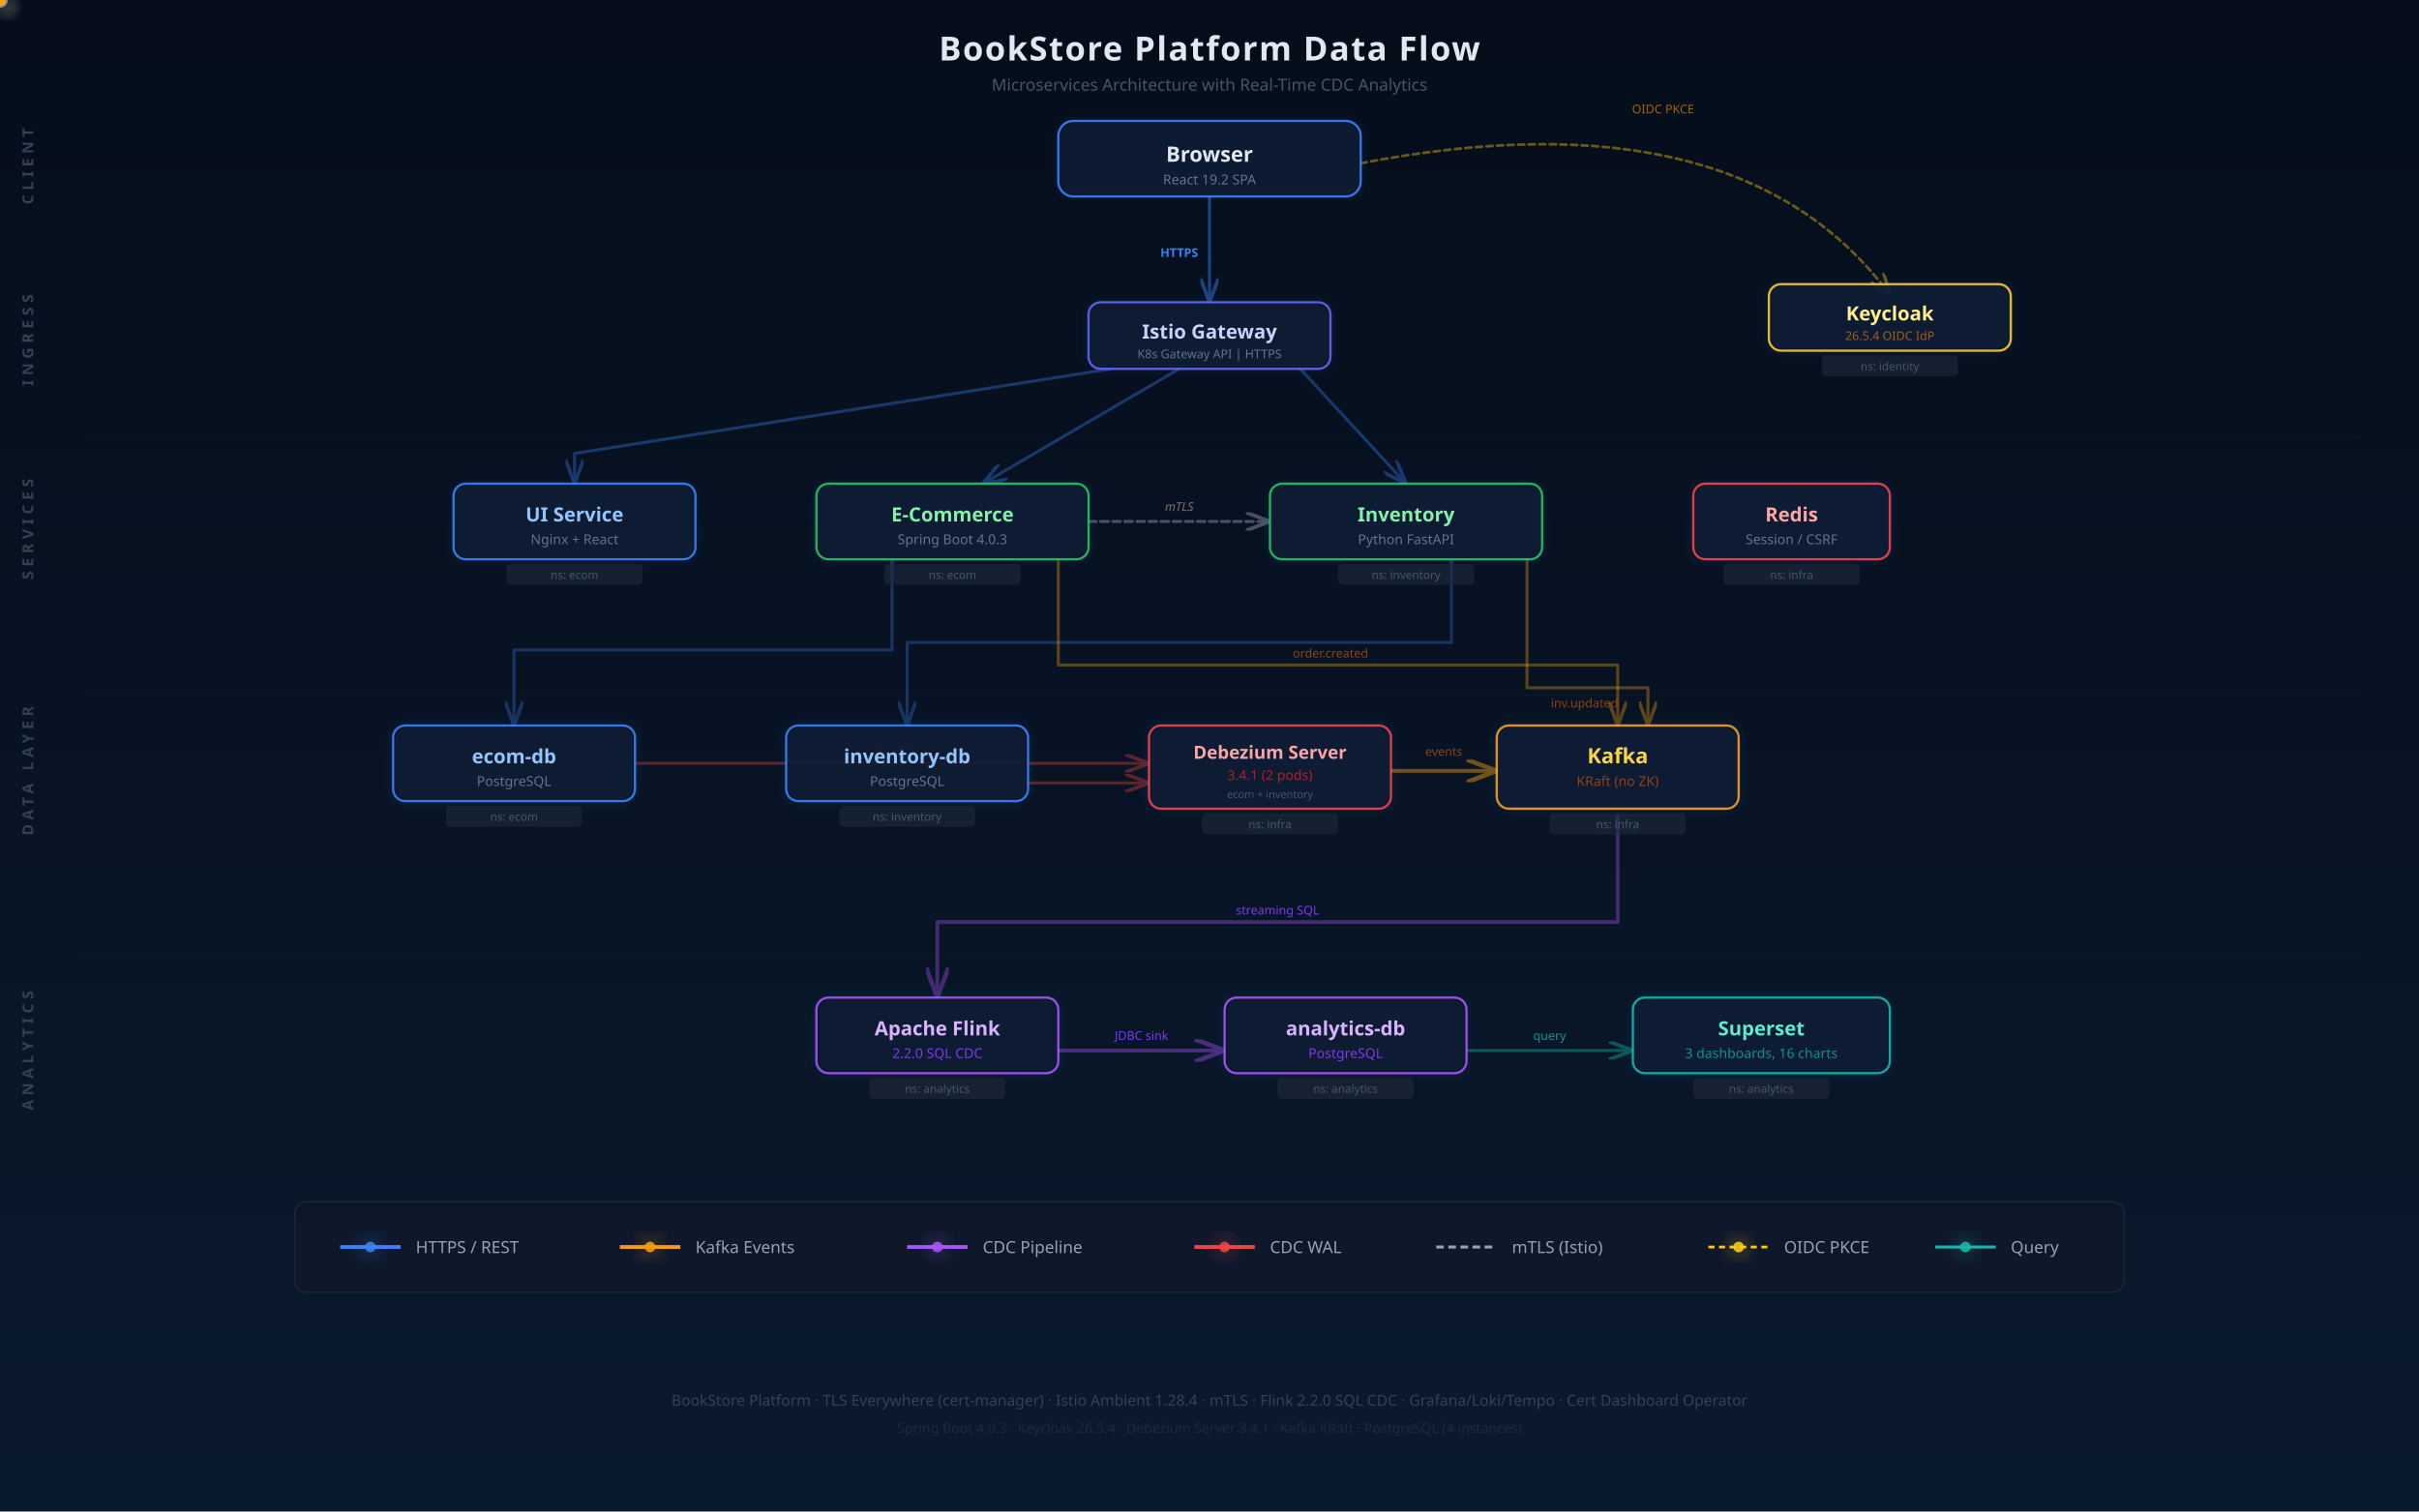
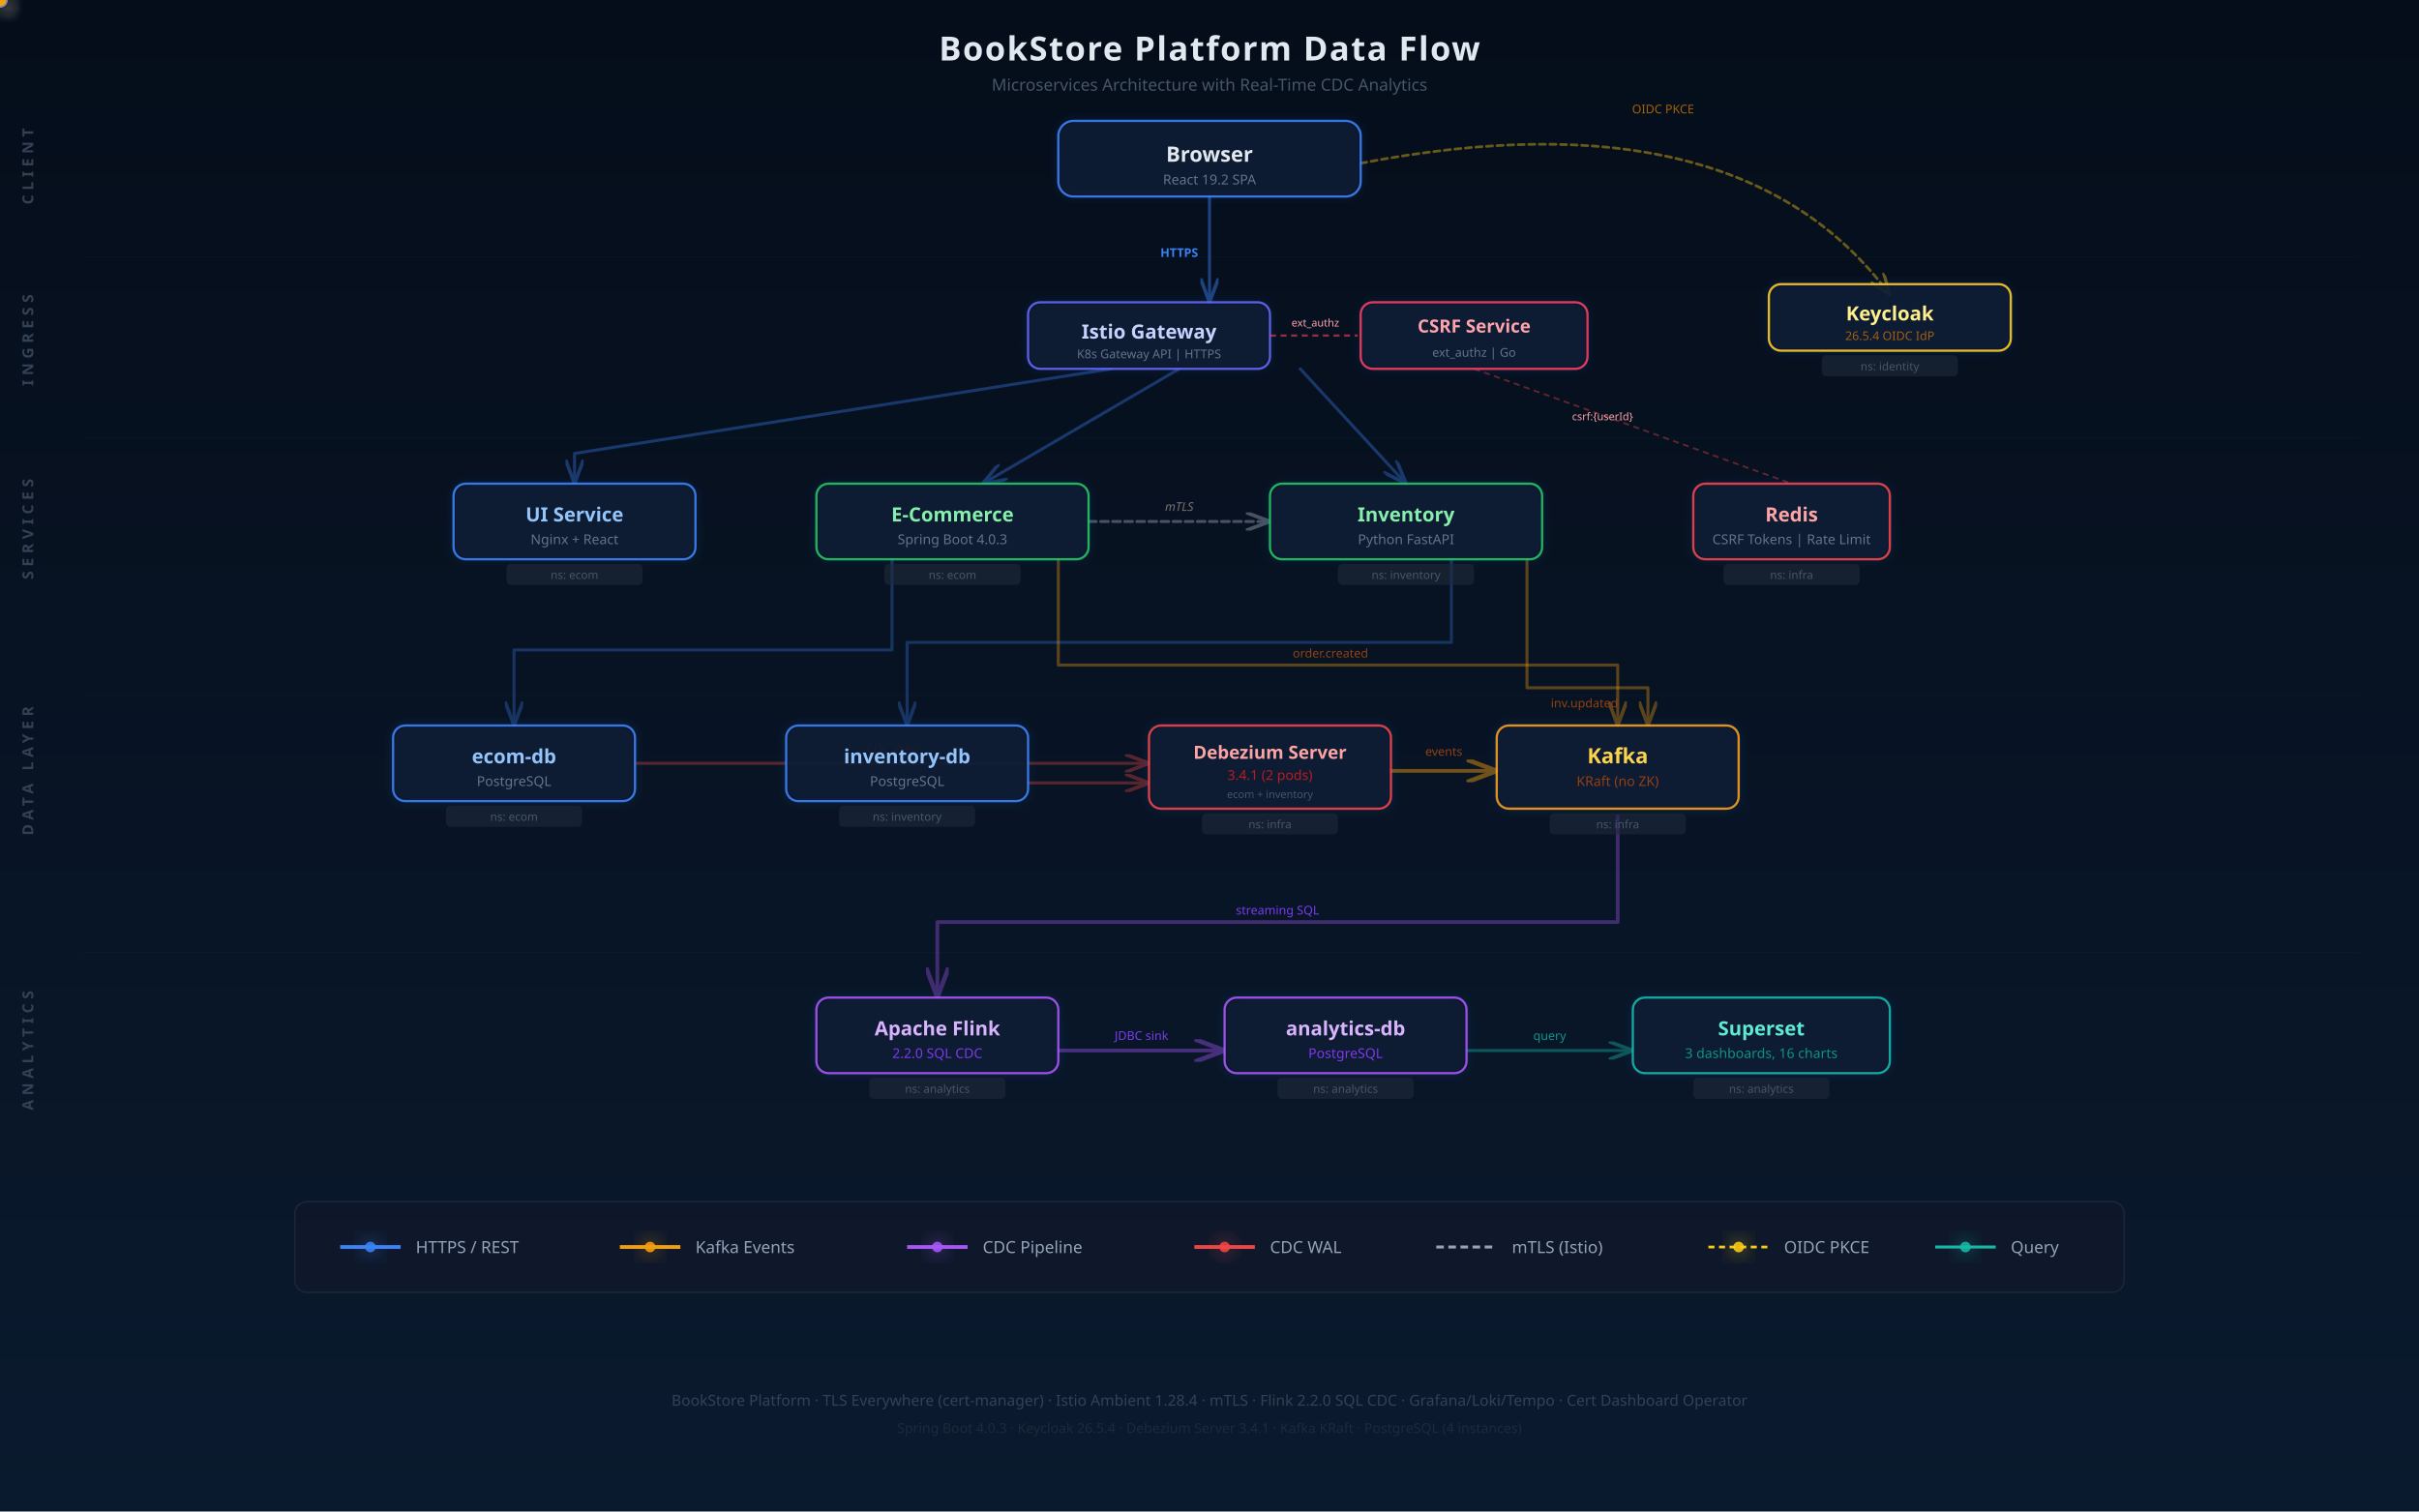
<svg xmlns="http://www.w3.org/2000/svg" viewBox="0 0 1600 1000" width="1600" height="1000">
  <defs>
    <linearGradient id="bg-grad" x1="0" y1="0" x2="0" y2="1">
      <stop offset="0%" stop-color="#050d1a" />
      <stop offset="100%" stop-color="#0a1a2e" />
    </linearGradient>
    <filter id="glow" x="-50%" y="-50%" width="200%" height="200%">
      <feGaussianBlur stdDeviation="4" result="blur" />
      <feComposite in="SourceGraphic" in2="blur" operator="over" />
    </filter>
    <filter id="dot-glow" x="-100%" y="-100%" width="300%" height="300%">
      <feGaussianBlur stdDeviation="6" result="blur" />
      <feComposite in="SourceGraphic" in2="blur" operator="over" />
    </filter>
    <filter id="node-glow" x="-20%" y="-20%" width="140%" height="140%">
      <feGaussianBlur stdDeviation="3" result="blur" />
      <feFlood flood-color="#3b82f6" flood-opacity="0.15" result="color" />
      <feComposite in="color" in2="blur" operator="in" result="shadow" />
      <feComposite in="SourceGraphic" in2="shadow" operator="over" />
    </filter>
    <marker id="arrow-blue" markerWidth="8" markerHeight="6" refX="8" refY="3" orient="auto">
      <path d="M0,0 L8,3 L0,6" fill="none" stroke="#3b82f6" stroke-width="1.2" />
    </marker>
    <marker id="arrow-orange" markerWidth="8" markerHeight="6" refX="8" refY="3" orient="auto">
      <path d="M0,0 L8,3 L0,6" fill="none" stroke="#f59e0b" stroke-width="1.2" />
    </marker>
    <marker id="arrow-purple" markerWidth="8" markerHeight="6" refX="8" refY="3" orient="auto">
      <path d="M0,0 L8,3 L0,6" fill="none" stroke="#a855f7" stroke-width="1.2" />
    </marker>
    <marker id="arrow-teal" markerWidth="8" markerHeight="6" refX="8" refY="3" orient="auto">
      <path d="M0,0 L8,3 L0,6" fill="none" stroke="#14b8a6" stroke-width="1.2" />
    </marker>
    <marker id="arrow-white" markerWidth="8" markerHeight="6" refX="8" refY="3" orient="auto">
      <path d="M0,0 L8,3 L0,6" fill="none" stroke="#94a3b8" stroke-width="1.2" />
    </marker>
    <marker id="arrow-yellow" markerWidth="8" markerHeight="6" refX="8" refY="3" orient="auto">
      <path d="M0,0 L8,3 L0,6" fill="none" stroke="#facc15" stroke-width="1.2" />
    </marker>
    <marker id="arrow-red" markerWidth="8" markerHeight="6" refX="8" refY="3" orient="auto">
      <path d="M0,0 L8,3 L0,6" fill="none" stroke="#ef4444" stroke-width="1.2" />
    </marker>
    <marker id="arrow-green" markerWidth="8" markerHeight="6" refX="8" refY="3" orient="auto">
      <path d="M0,0 L8,3 L0,6" fill="none" stroke="#22c55e" stroke-width="1.2" />
    </marker>
    <path id="path-browser-gateway" d="M800,130 L800,200" fill="none" />
    <path id="path-gateway-ui" d="M735,244 L380,300 L380,320" fill="none" />
    <path id="path-gateway-ecom" d="M780,244 L650,320" fill="none" />
    <path id="path-gateway-inven" d="M860,244 L930,320" fill="none" />
    <path id="path-ecom-to-db" d="M590,370 L590,430 L340,430 L340,480" fill="none" />
    <path id="path-inven-to-db" d="M960,370 L960,425 L600,425 L600,480" fill="none" />
    <path id="path-ecom-to-kafka" d="M700,370 L700,440 L1070,440 L1070,480" fill="none" />
    <path id="path-inven-to-kafka" d="M1010,370 L1010,455 L1090,455 L1090,480" fill="none" />
    <path id="path-cdc-ecom" d="M420,505 L760,505" fill="none" />
    <path id="path-cdc-inven" d="M680,518 L760,518" fill="none" />
    <path id="path-debezium-kafka" d="M920,510 L990,510" fill="none" />
    <path id="path-kafka-flink" d="M1070,540 L1070,610 L620,610 L620,660" fill="none" />
    <path id="path-flink-analytics" d="M700,695 L810,695" fill="none" />
    <path id="path-analytics-superset" d="M970,695 L1080,695" fill="none" />
    <path id="path-oidc" d="M900,108 Q1150,60 1250,195" fill="none" />
    <path id="path-ecom-inven-mtls" d="M720,345 L840,345" fill="none" />
  </defs>
  <rect width="1600" height="1000" fill="url(#bg-grad)" />
  <g opacity="0.05" stroke="#3b82f6" stroke-width="0.5">
    <line x1="55" y1="170" x2="1560" y2="170" />
    <line x1="55" y1="290" x2="1560" y2="290" />
    <line x1="55" y1="460" x2="1560" y2="460" />
    <line x1="55" y1="630" x2="1560" y2="630" />
  </g>
  <g font-family="'Segoe UI',system-ui,sans-serif" font-size="10" fill="#334155" font-weight="700" letter-spacing="3" text-anchor="middle">
    <text transform="translate(22,110) rotate(-90)">CLIENT</text>
    <text transform="translate(22,225) rotate(-90)">INGRESS</text>
    <text transform="translate(22,350) rotate(-90)">SERVICES</text>
    <text transform="translate(22,510) rotate(-90)">DATA LAYER</text>
    <text transform="translate(22,695) rotate(-90)">ANALYTICS</text>
  </g>
  <g fill="none" stroke-linecap="round" stroke-linejoin="round">
    <line x1="800" y1="130" x2="800" y2="200" stroke="#3b82f6" stroke-width="2" marker-end="url(#arrow-blue)" opacity="0.45" />
    <path d="M735,244 L380,300 L380,320" stroke="#3b82f6" stroke-width="2" marker-end="url(#arrow-blue)" opacity="0.35" />
    <line x1="780" y1="244" x2="650" y2="320" stroke="#3b82f6" stroke-width="2" marker-end="url(#arrow-blue)" opacity="0.35" />
    <line x1="860" y1="244" x2="930" y2="320" stroke="#3b82f6" stroke-width="2" marker-end="url(#arrow-blue)" opacity="0.35" />
    <path d="M590,370 L590,430 L340,430 L340,480" stroke="#3b82f6" stroke-width="2" marker-end="url(#arrow-blue)" opacity="0.3" />
    <path d="M960,370 L960,425 L600,425 L600,480" stroke="#3b82f6" stroke-width="2" marker-end="url(#arrow-blue)" opacity="0.3" />
    <path d="M700,370 L700,440 L1070,440 L1070,480" stroke="#f59e0b" stroke-width="2" marker-end="url(#arrow-orange)" opacity="0.35" />
    <path d="M1010,370 L1010,455 L1090,455 L1090,480" stroke="#f59e0b" stroke-width="2" marker-end="url(#arrow-orange)" opacity="0.35" />
    <line x1="420" y1="505" x2="760" y2="505" stroke="#ef4444" stroke-width="2" marker-end="url(#arrow-red)" opacity="0.35" />
    <line x1="680" y1="518" x2="760" y2="518" stroke="#ef4444" stroke-width="2" marker-end="url(#arrow-red)" opacity="0.35" />
    <line x1="920" y1="510" x2="990" y2="510" stroke="#f59e0b" stroke-width="2.5" marker-end="url(#arrow-orange)" opacity="0.45" />
    <path d="M1070,540 L1070,610 L620,610 L620,660" stroke="#a855f7" stroke-width="2.5" marker-end="url(#arrow-purple)" opacity="0.35" />
    <line x1="700" y1="695" x2="810" y2="695" stroke="#a855f7" stroke-width="2.5" marker-end="url(#arrow-purple)" opacity="0.4" />
    <line x1="970" y1="695" x2="1080" y2="695" stroke="#14b8a6" stroke-width="2" marker-end="url(#arrow-teal)" opacity="0.4" />
    <path d="M900,108 Q1150,60 1250,195" stroke="#facc15" stroke-width="1.8" stroke-dasharray="4,3" marker-end="url(#arrow-yellow)" opacity="0.4" />
    <line x1="720" y1="345" x2="840" y2="345" stroke="#94a3b8" stroke-width="2" stroke-dasharray="5,3" marker-end="url(#arrow-white)" opacity="0.45" />
  </g>
  <g font-family="'Segoe UI',system-ui,sans-serif" fill="#64748b" text-anchor="middle">
    <text x="780" y="170" fill="#3b82f6" font-size="8" font-weight="600">HTTPS</text>
    <text x="780" y="338" fill="#78716c" font-size="8" font-style="italic">mTLS</text>
    <text x="880" y="435" fill="#92400e" font-size="8">order.created</text>
    <text x="1048" y="468" fill="#92400e" font-size="8">inv.updated</text>
    <text x="590" y="498" fill="#991b1b" font-size="8">CDC WAL</text>
    <text x="955" y="500" fill="#92400e" font-size="8">events</text>
    <text x="845" y="605" fill="#7c3aed" font-size="8">streaming SQL</text>
    <text x="755" y="688" fill="#7c3aed" font-size="8">JDBC sink</text>
    <text x="1025" y="688" fill="#0d9488" font-size="8">query</text>
    <text x="1100" y="75" fill="#a16207" font-size="8">OIDC PKCE</text>
  </g>
  <g font-family="'Segoe UI',system-ui,sans-serif">
    <g filter="url(#node-glow)">
      <rect x="700" y="80" width="200" height="50" rx="10" fill="#0f172a" stroke="#3b82f6" stroke-width="1.5" opacity="0.9" />
      <text x="800" y="107" text-anchor="middle" fill="#e2e8f0" font-size="14" font-weight="600">Browser</text>
      <text x="800" y="122" text-anchor="middle" fill="#64748b" font-size="9">React 19.2 SPA</text>
    </g>
    <g filter="url(#node-glow)">
-       <rect x="720" y="200" width="160" height="44" rx="8" fill="#0f172a" stroke="#6366f1" stroke-width="1.5" opacity="0.9" />
-       <text x="800" y="224" text-anchor="middle" fill="#c7d2fe" font-size="13" font-weight="600">Istio Gateway</text>
-       <text x="800" y="237" text-anchor="middle" fill="#64748b" font-size="8">K8s Gateway API | HTTPS</text>
-     </g>
+       <rect x="680" y="200" width="160" height="44" rx="8" fill="#0f172a" stroke="#6366f1" stroke-width="1.5" opacity="0.9" />
+       <text x="760" y="224" text-anchor="middle" fill="#c7d2fe" font-size="13" font-weight="600">Istio Gateway</text>
+       <text x="760" y="237" text-anchor="middle" fill="#64748b" font-size="8">K8s Gateway API | HTTPS</text>
+     </g>
+     <g filter="url(#node-glow)">
+       <rect x="900" y="200" width="150" height="44" rx="8" fill="#0f172a" stroke="#f43f5e" stroke-width="1.5" opacity="0.9" />
+       <text x="975" y="220" text-anchor="middle" fill="#fda4af" font-size="12" font-weight="600">CSRF Service</text>
+       <text x="975" y="236" text-anchor="middle" fill="#64748b" font-size="8">ext_authz | Go</text>
+     </g>
+     <line x1="840" y1="222" x2="898" y2="222" stroke="#f43f5e" stroke-width="1.5" stroke-dasharray="4,3" opacity="0.6" />
+     <text x="870" y="216" text-anchor="middle" fill="#fda4af" font-size="7">ext_authz</text>
+     <line x1="975" y1="244" x2="1185" y2="320" stroke="#ef4444" stroke-width="1.2" stroke-dasharray="4,3" opacity="0.4" />
+     <text x="1060" y="278" text-anchor="middle" fill="#fca5a5" font-size="7">csrf:{userId}</text>
    <g filter="url(#node-glow)">
      <rect x="1170" y="188" width="160" height="44" rx="8" fill="#0f172a" stroke="#facc15" stroke-width="1.5" opacity="0.9" />
      <text x="1250" y="212" text-anchor="middle" fill="#fef08a" font-size="13" font-weight="600">Keycloak</text>
      <text x="1250" y="225" text-anchor="middle" fill="#a16207" font-size="8">26.5.4 OIDC IdP</text>
    </g>
    <g filter="url(#node-glow)">
      <rect x="300" y="320" width="160" height="50" rx="8" fill="#0f172a" stroke="#3b82f6" stroke-width="1.5" opacity="0.9" />
      <text x="380" y="345" text-anchor="middle" fill="#93c5fd" font-size="13" font-weight="600">UI Service</text>
      <text x="380" y="360" text-anchor="middle" fill="#64748b" font-size="9">Nginx + React</text>
    </g>
    <g filter="url(#node-glow)">
      <rect x="540" y="320" width="180" height="50" rx="8" fill="#0f172a" stroke="#22c55e" stroke-width="1.5" opacity="0.9" />
      <text x="630" y="345" text-anchor="middle" fill="#86efac" font-size="13" font-weight="600">E-Commerce</text>
      <text x="630" y="360" text-anchor="middle" fill="#64748b" font-size="9">Spring Boot 4.0.3</text>
    </g>
    <g filter="url(#node-glow)">
      <rect x="840" y="320" width="180" height="50" rx="8" fill="#0f172a" stroke="#22c55e" stroke-width="1.5" opacity="0.9" />
      <text x="930" y="345" text-anchor="middle" fill="#86efac" font-size="13" font-weight="600">Inventory</text>
      <text x="930" y="360" text-anchor="middle" fill="#64748b" font-size="9">Python FastAPI</text>
    </g>
    <g filter="url(#node-glow)">
      <rect x="1120" y="320" width="130" height="50" rx="8" fill="#0f172a" stroke="#ef4444" stroke-width="1.5" opacity="0.9" />
      <text x="1185" y="345" text-anchor="middle" fill="#fca5a5" font-size="13" font-weight="600">Redis</text>
-       <text x="1185" y="360" text-anchor="middle" fill="#64748b" font-size="9">Session / CSRF</text>
+       <text x="1185" y="360" text-anchor="middle" fill="#64748b" font-size="9">CSRF Tokens | Rate Limit</text>
    </g>
    <g filter="url(#node-glow)">
      <rect x="260" y="480" width="160" height="50" rx="8" fill="#0f172a" stroke="#3b82f6" stroke-width="1.5" opacity="0.9" />
      <text x="340" y="505" text-anchor="middle" fill="#93c5fd" font-size="13" font-weight="600">ecom-db</text>
      <text x="340" y="520" text-anchor="middle" fill="#64748b" font-size="9">PostgreSQL</text>
    </g>
    <g filter="url(#node-glow)">
      <rect x="520" y="480" width="160" height="50" rx="8" fill="#0f172a" stroke="#3b82f6" stroke-width="1.5" opacity="0.9" />
      <text x="600" y="505" text-anchor="middle" fill="#93c5fd" font-size="13" font-weight="600">inventory-db</text>
      <text x="600" y="520" text-anchor="middle" fill="#64748b" font-size="9">PostgreSQL</text>
    </g>
    <g filter="url(#node-glow)">
      <rect x="760" y="480" width="160" height="55" rx="8" fill="#0f172a" stroke="#ef4444" stroke-width="1.5" opacity="0.9" />
      <text x="840" y="502" text-anchor="middle" fill="#fca5a5" font-size="12" font-weight="600">Debezium Server</text>
      <text x="840" y="516" text-anchor="middle" fill="#b91c1c" font-size="9">3.4.1 (2 pods)</text>
      <text x="840" y="528" text-anchor="middle" fill="#475569" font-size="7">ecom + inventory</text>
    </g>
    <g filter="url(#node-glow)">
      <rect x="990" y="480" width="160" height="55" rx="8" fill="#0f172a" stroke="#f59e0b" stroke-width="1.5" opacity="0.9" />
      <text x="1070" y="505" text-anchor="middle" fill="#fcd34d" font-size="14" font-weight="600">Kafka</text>
      <text x="1070" y="520" text-anchor="middle" fill="#92400e" font-size="9">KRaft (no ZK)</text>
    </g>
    <g filter="url(#node-glow)">
      <rect x="540" y="660" width="160" height="50" rx="8" fill="#0f172a" stroke="#a855f7" stroke-width="1.5" opacity="0.9" />
      <text x="620" y="685" text-anchor="middle" fill="#d8b4fe" font-size="13" font-weight="600">Apache Flink</text>
      <text x="620" y="700" text-anchor="middle" fill="#7c3aed" font-size="9">2.2.0 SQL CDC</text>
    </g>
    <g filter="url(#node-glow)">
      <rect x="810" y="660" width="160" height="50" rx="8" fill="#0f172a" stroke="#a855f7" stroke-width="1.5" opacity="0.9" />
      <text x="890" y="685" text-anchor="middle" fill="#d8b4fe" font-size="13" font-weight="600">analytics-db</text>
      <text x="890" y="700" text-anchor="middle" fill="#7c3aed" font-size="9">PostgreSQL</text>
    </g>
    <g filter="url(#node-glow)">
      <rect x="1080" y="660" width="170" height="50" rx="8" fill="#0f172a" stroke="#14b8a6" stroke-width="1.5" opacity="0.9" />
      <text x="1165" y="685" text-anchor="middle" fill="#5eead4" font-size="13" font-weight="600">Superset</text>
      <text x="1165" y="700" text-anchor="middle" fill="#0d9488" font-size="9">3 dashboards, 16 charts</text>
    </g>
  </g>
  <circle r="5" fill="#3b82f6" filter="url(#dot-glow)" opacity="0.9">
    <animateMotion dur="2s" repeatCount="indefinite" begin="0s">
      <mpath href="#path-browser-gateway" />
    </animateMotion>
  </circle>
  <circle r="4.5" fill="#3b82f6" filter="url(#dot-glow)" opacity="0.85">
    <animateMotion dur="3s" repeatCount="indefinite" begin="0.3s">
      <mpath href="#path-gateway-ui" />
    </animateMotion>
  </circle>
  <circle r="4.5" fill="#22c55e" filter="url(#dot-glow)" opacity="0.85">
    <animateMotion dur="3s" repeatCount="indefinite" begin="0.5s">
      <mpath href="#path-gateway-ecom" />
    </animateMotion>
  </circle>
  <circle r="4" fill="#3b82f6" filter="url(#dot-glow)" opacity="0.85">
    <animateMotion dur="2.5s" repeatCount="indefinite" begin="1s">
      <mpath href="#path-ecom-to-db" />
    </animateMotion>
  </circle>
  <circle r="4.5" fill="#f59e0b" filter="url(#dot-glow)" opacity="0.9">
    <animateMotion dur="3.5s" repeatCount="indefinite" begin="1.5s">
      <mpath href="#path-ecom-to-kafka" />
    </animateMotion>
  </circle>
  <circle r="4" fill="#ef4444" filter="url(#dot-glow)" opacity="0.9">
    <animateMotion dur="4s" repeatCount="indefinite" begin="2s">
      <mpath href="#path-cdc-ecom" />
    </animateMotion>
  </circle>
  <circle r="5" fill="#f59e0b" filter="url(#dot-glow)" opacity="0.9">
    <animateMotion dur="2s" repeatCount="indefinite" begin="2.5s">
      <mpath href="#path-debezium-kafka" />
    </animateMotion>
  </circle>
  <circle r="5" fill="#a855f7" filter="url(#dot-glow)" opacity="0.9">
    <animateMotion dur="5s" repeatCount="indefinite" begin="0.2s">
      <mpath href="#path-kafka-flink" />
    </animateMotion>
  </circle>
  <circle r="4.5" fill="#a855f7" filter="url(#dot-glow)" opacity="0.85">
    <animateMotion dur="2.5s" repeatCount="indefinite" begin="3s">
      <mpath href="#path-flink-analytics" />
    </animateMotion>
  </circle>
  <circle r="4.5" fill="#14b8a6" filter="url(#dot-glow)" opacity="0.85">
    <animateMotion dur="4s" repeatCount="indefinite" begin="1.8s">
      <mpath href="#path-analytics-superset" />
    </animateMotion>
  </circle>
  <circle r="4" fill="#facc15" filter="url(#dot-glow)" opacity="0.9">
    <animateMotion dur="6s" repeatCount="indefinite" begin="0.8s">
      <mpath href="#path-oidc" />
    </animateMotion>
  </circle>
  <circle r="4" fill="#f59e0b" filter="url(#dot-glow)" opacity="0.85">
    <animateMotion dur="4s" repeatCount="indefinite" begin="3.5s">
      <mpath href="#path-inven-to-kafka" />
    </animateMotion>
  </circle>
  <g font-family="'Segoe UI',system-ui,sans-serif" font-size="7.5" text-anchor="middle" fill="#475569">
    <rect x="335" y="373" width="90" height="14" rx="3" fill="#1e293b" opacity="0.6" />
    <text x="380" y="383">ns: ecom</text>
    <rect x="585" y="373" width="90" height="14" rx="3" fill="#1e293b" opacity="0.6" />
    <text x="630" y="383">ns: ecom</text>
    <rect x="885" y="373" width="90" height="14" rx="3" fill="#1e293b" opacity="0.6" />
    <text x="930" y="383">ns: inventory</text>
    <rect x="1140" y="373" width="90" height="14" rx="3" fill="#1e293b" opacity="0.6" />
    <text x="1185" y="383">ns: infra</text>
    <rect x="295" y="533" width="90" height="14" rx="3" fill="#1e293b" opacity="0.6" />
    <text x="340" y="543">ns: ecom</text>
    <rect x="555" y="533" width="90" height="14" rx="3" fill="#1e293b" opacity="0.6" />
    <text x="600" y="543">ns: inventory</text>
    <rect x="795" y="538" width="90" height="14" rx="3" fill="#1e293b" opacity="0.6" />
    <text x="840" y="548">ns: infra</text>
    <rect x="1025" y="538" width="90" height="14" rx="3" fill="#1e293b" opacity="0.6" />
    <text x="1070" y="548">ns: infra</text>
    <rect x="575" y="713" width="90" height="14" rx="3" fill="#1e293b" opacity="0.6" />
    <text x="620" y="723">ns: analytics</text>
    <rect x="845" y="713" width="90" height="14" rx="3" fill="#1e293b" opacity="0.6" />
    <text x="890" y="723">ns: analytics</text>
    <rect x="1120" y="713" width="90" height="14" rx="3" fill="#1e293b" opacity="0.6" />
    <text x="1165" y="723">ns: analytics</text>
    <rect x="1205" y="235" width="90" height="14" rx="3" fill="#1e293b" opacity="0.6" />
    <text x="1250" y="245">ns: identity</text>
  </g>
  <g transform="translate(200,810)" font-family="'Segoe UI',system-ui,sans-serif">
    <rect x="-5" y="-15" width="1210" height="60" rx="8" fill="#0f172a" stroke="#1e293b" stroke-width="1" opacity="0.85" />
    <line x1="25" y1="15" x2="65" y2="15" stroke="#3b82f6" stroke-width="2.5" />
    <circle cx="45" cy="15" r="3.5" fill="#3b82f6" filter="url(#dot-glow)" opacity="0.9">
      <animate attributeName="opacity" values="0.4;1;0.4" dur="2s" repeatCount="indefinite" />
    </circle>
    <text x="75" y="19" fill="#94a3b8" font-size="11">HTTPS / REST</text>
    <line x1="210" y1="15" x2="250" y2="15" stroke="#f59e0b" stroke-width="2.5" />
    <circle cx="230" cy="15" r="3.5" fill="#f59e0b" filter="url(#dot-glow)" opacity="0.9">
      <animate attributeName="opacity" values="0.4;1;0.4" dur="2s" repeatCount="indefinite" begin="0.5s" />
    </circle>
    <text x="260" y="19" fill="#94a3b8" font-size="11">Kafka Events</text>
    <line x1="400" y1="15" x2="440" y2="15" stroke="#a855f7" stroke-width="2.5" />
    <circle cx="420" cy="15" r="3.5" fill="#a855f7" filter="url(#dot-glow)" opacity="0.9">
      <animate attributeName="opacity" values="0.4;1;0.4" dur="2s" repeatCount="indefinite" begin="1s" />
    </circle>
    <text x="450" y="19" fill="#94a3b8" font-size="11">CDC Pipeline</text>
    <line x1="590" y1="15" x2="630" y2="15" stroke="#ef4444" stroke-width="2.5" />
    <circle cx="610" cy="15" r="3.5" fill="#ef4444" filter="url(#dot-glow)" opacity="0.9">
      <animate attributeName="opacity" values="0.4;1;0.4" dur="2s" repeatCount="indefinite" begin="1.5s" />
    </circle>
    <text x="640" y="19" fill="#94a3b8" font-size="11">CDC WAL</text>
    <line x1="750" y1="15" x2="790" y2="15" stroke="#94a3b8" stroke-width="2" stroke-dasharray="5,3" />
    <text x="800" y="19" fill="#94a3b8" font-size="11">mTLS (Istio)</text>
    <line x1="930" y1="15" x2="970" y2="15" stroke="#facc15" stroke-width="1.8" stroke-dasharray="4,3" />
    <circle cx="950" cy="15" r="3.5" fill="#facc15" filter="url(#dot-glow)" opacity="0.9">
      <animate attributeName="opacity" values="0.4;1;0.4" dur="2s" repeatCount="indefinite" begin="2s" />
    </circle>
    <text x="980" y="19" fill="#94a3b8" font-size="11">OIDC PKCE</text>
    <line x1="1080" y1="15" x2="1120" y2="15" stroke="#14b8a6" stroke-width="2" />
    <circle cx="1100" cy="15" r="3.5" fill="#14b8a6" filter="url(#dot-glow)" opacity="0.9">
      <animate attributeName="opacity" values="0.4;1;0.4" dur="2s" repeatCount="indefinite" begin="2.5s" />
    </circle>
    <text x="1130" y="19" fill="#94a3b8" font-size="11">Query</text>
  </g>
  <text x="800" y="40" text-anchor="middle" font-family="'Segoe UI',system-ui,sans-serif" font-size="22" font-weight="700" fill="#e2e8f0" letter-spacing="1">
    BookStore Platform Data Flow
  </text>
  <text x="800" y="60" text-anchor="middle" font-family="'Segoe UI',system-ui,sans-serif" font-size="11" fill="#475569">
    Microservices Architecture with Real-Time CDC Analytics
  </text>
  <text x="800" y="930" text-anchor="middle" font-family="'Segoe UI',system-ui,sans-serif" font-size="10" fill="#334155">
    BookStore Platform  ·  TLS Everywhere (cert-manager)  ·  Istio Ambient 1.28.4  ·  mTLS  ·  Flink 2.2.0 SQL CDC  ·  Grafana/Loki/Tempo  ·  Cert Dashboard Operator
  </text>
  <text x="800" y="948" text-anchor="middle" font-family="'Segoe UI',system-ui,sans-serif" font-size="9" fill="#1e293b">
    Spring Boot 4.0.3  ·  Keycloak 26.5.4  ·  Debezium Server 3.4.1  ·  Kafka KRaft  ·  PostgreSQL (4 instances)
  </text>
</svg>
